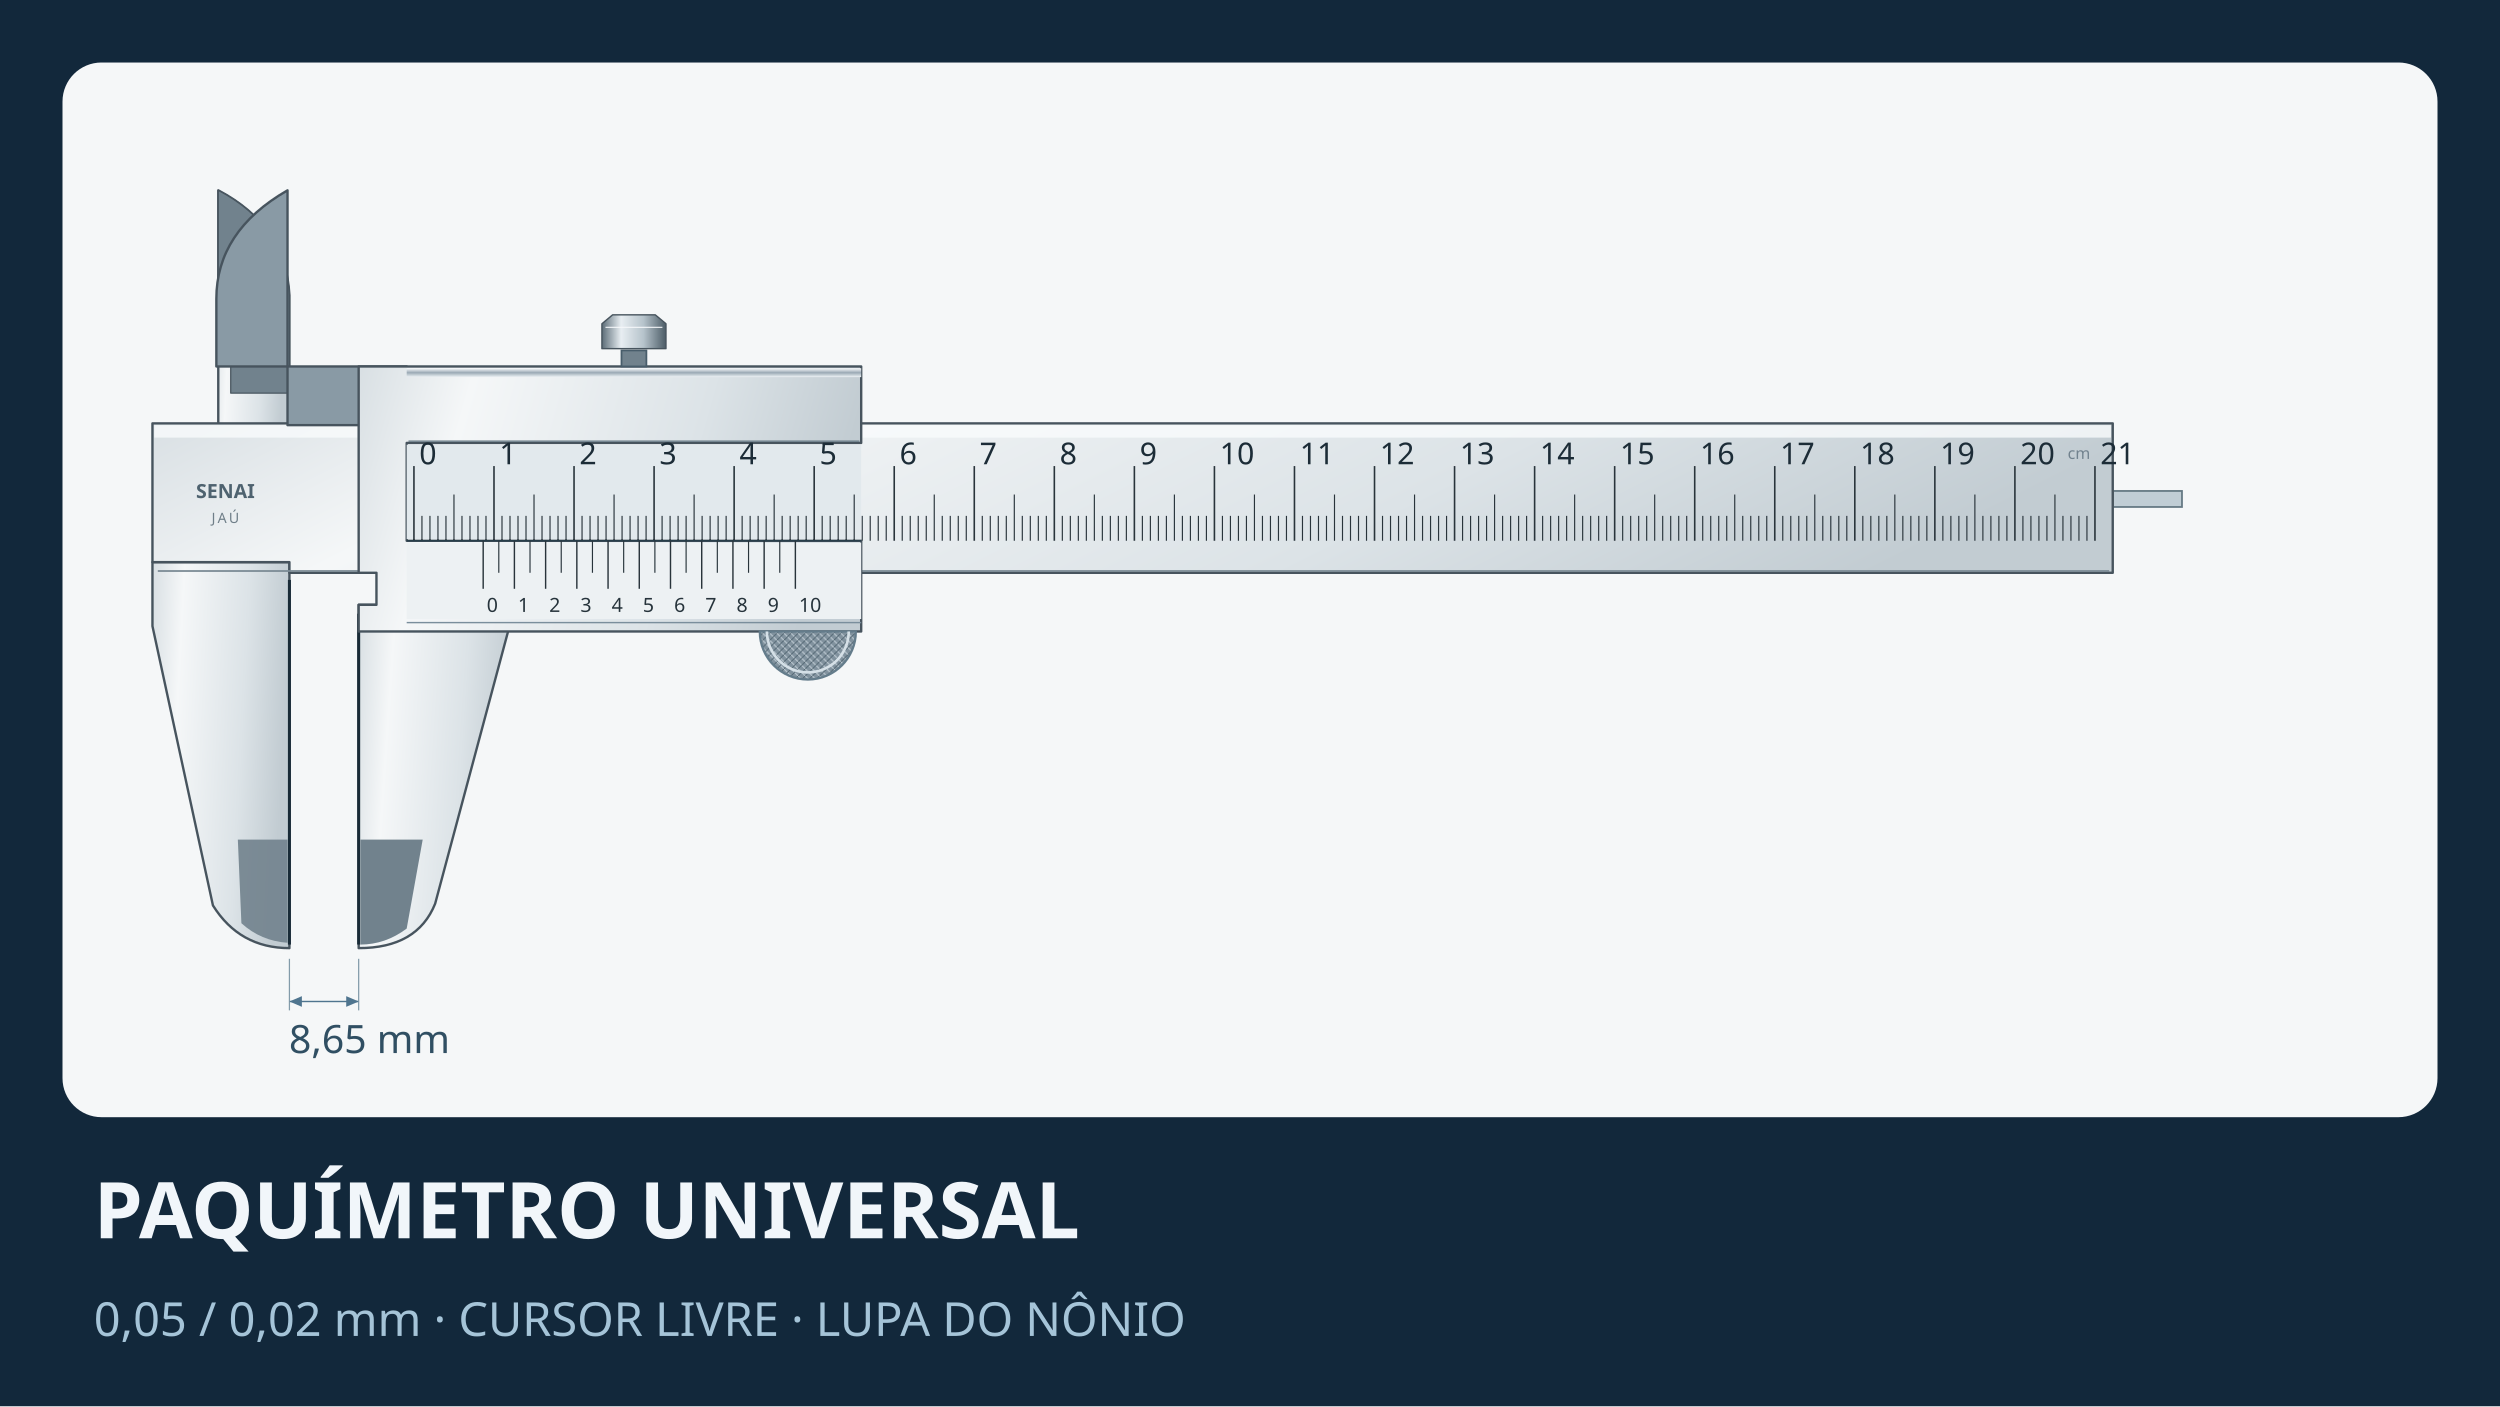
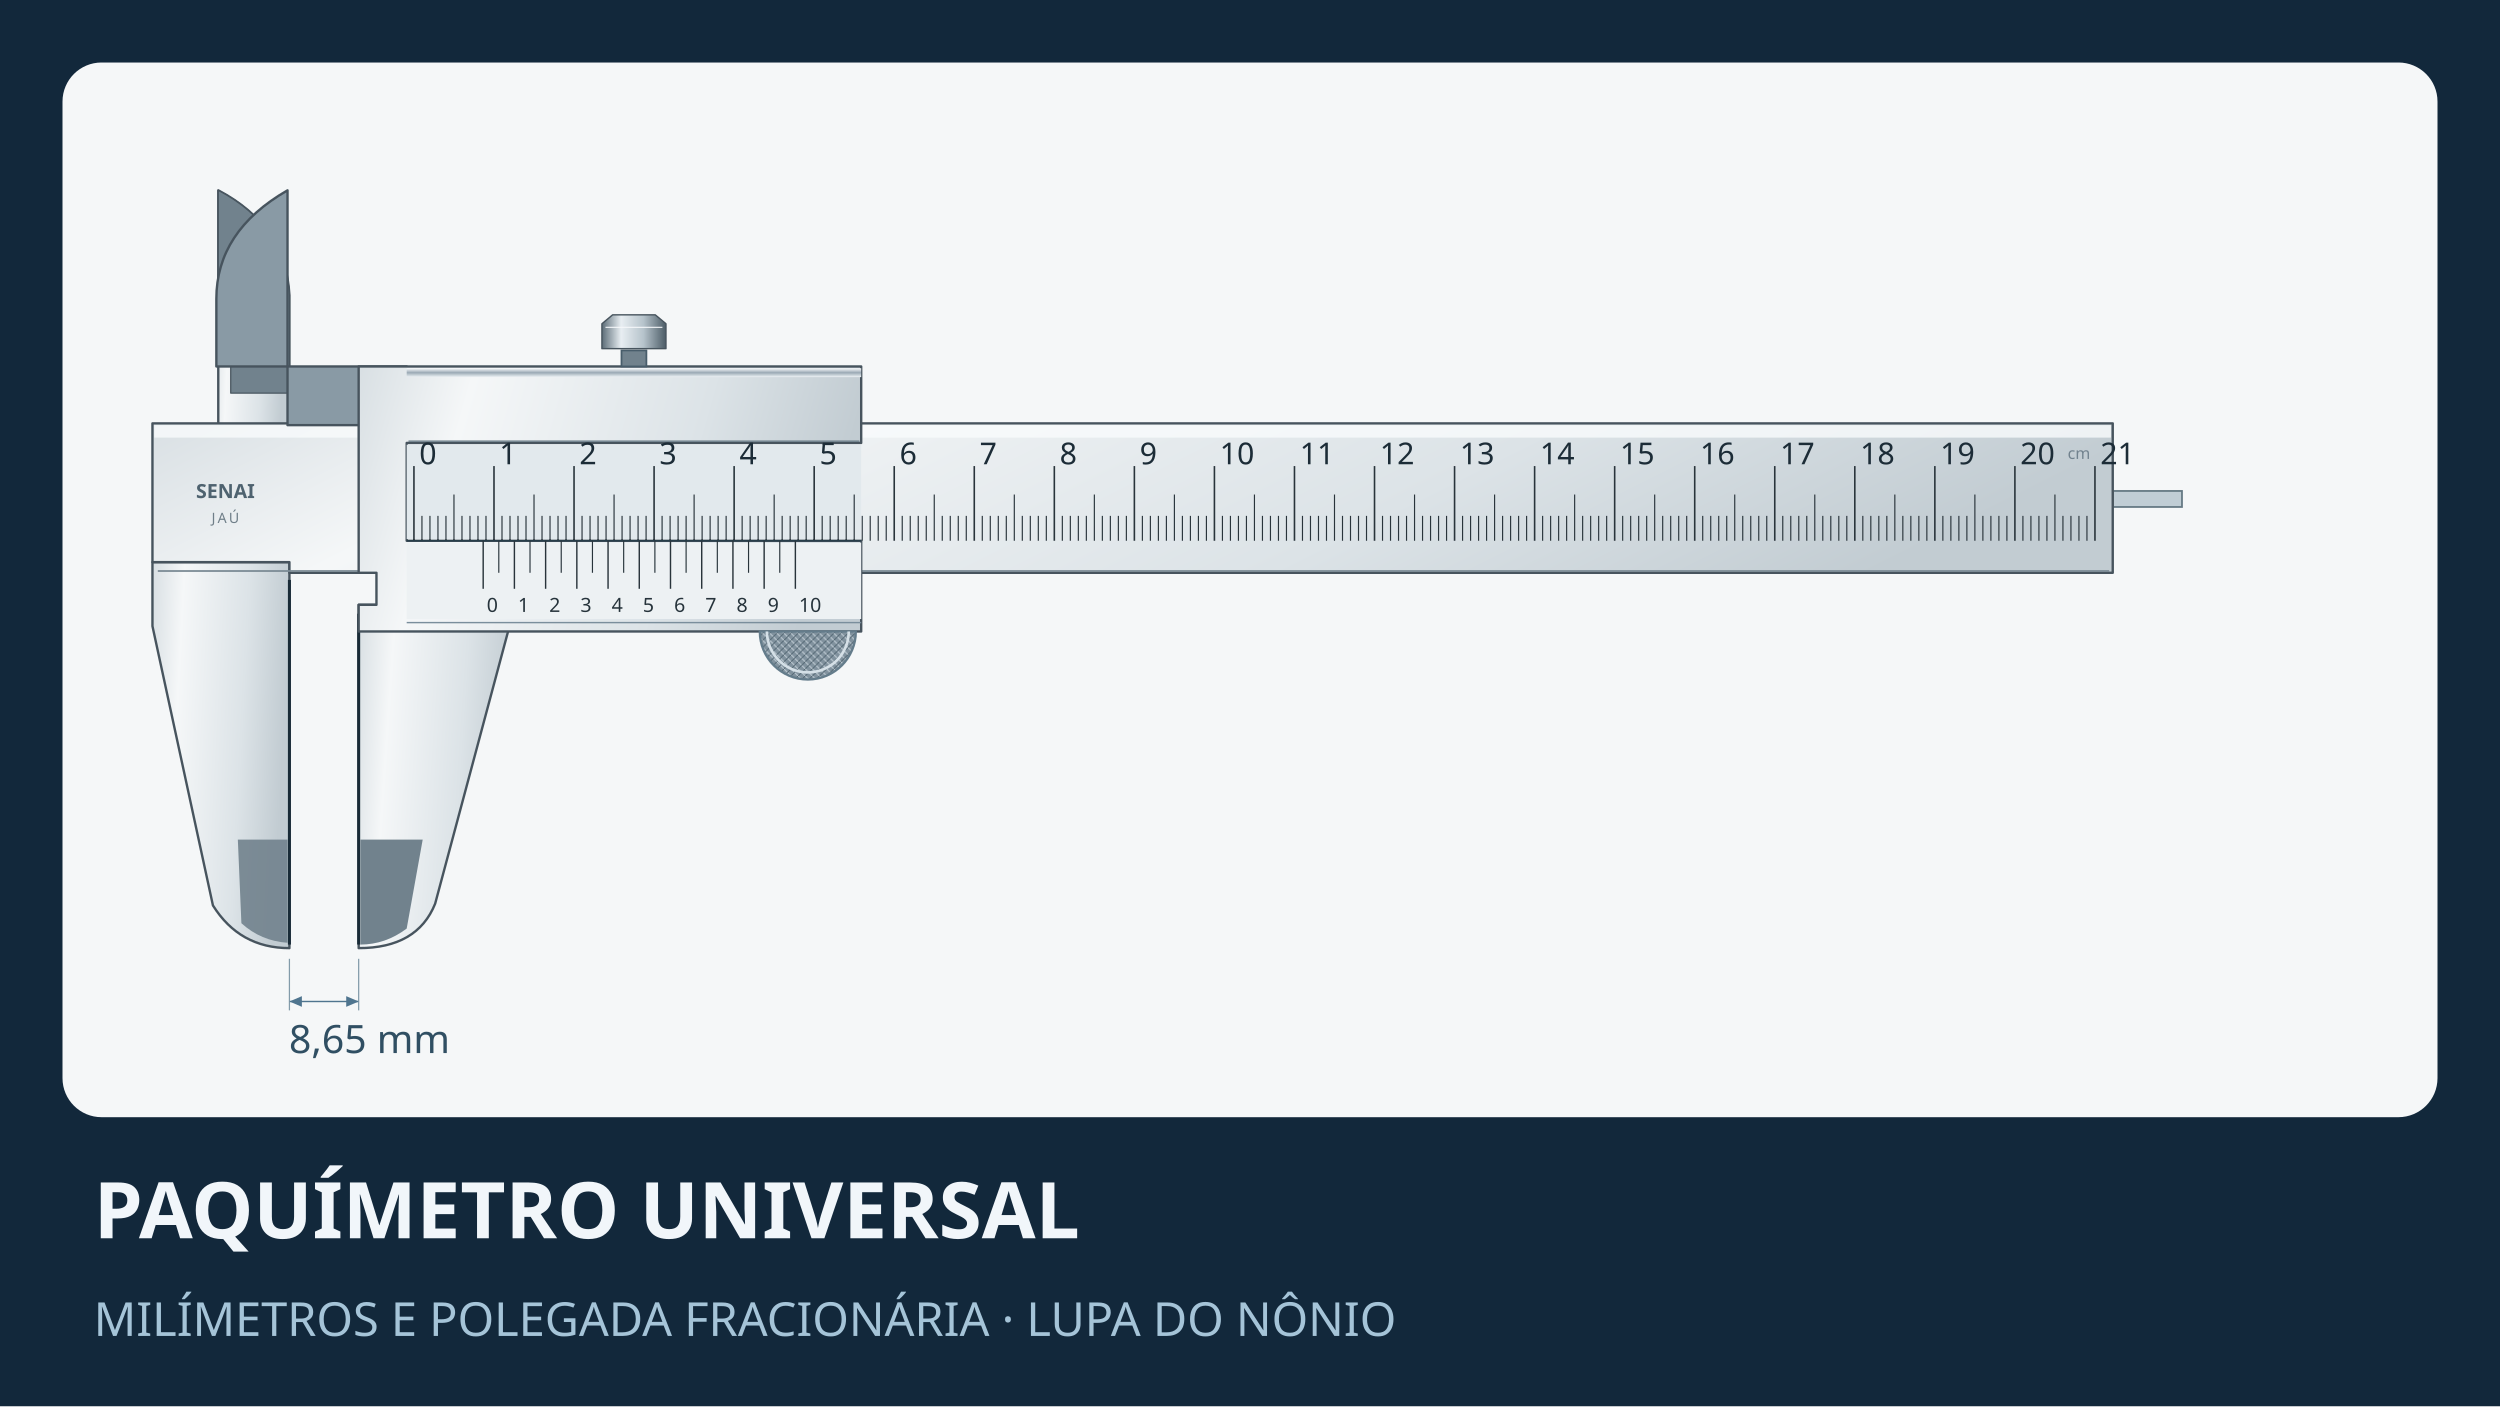
<svg xmlns="http://www.w3.org/2000/svg" viewBox="0 0 640 360">
  <style>text{font-family:Segoe UI,sans-serif}</style>
  <rect width="640" height="360" fill="#12283b" />
  <rect x="16" y="16" width="608" height="270" rx="10" fill="#f5f7f8" />
  <svg id="caliper" viewBox="0 0 1300 570" role="group" aria-label="Paquímetro universal aberto em 8,65 milímetros" x="24" y="18" width="592" height="260">
    <defs>
      <linearGradient id="metal" x1="0%" y1="0%" x2="100%" y2="15%">
        <stop offset="0%" stop-color="#d8dfe3" />
        <stop offset="23%" stop-color="#f5f7f8" />
        <stop offset="70%" stop-color="#dce3e7" />
        <stop offset="100%" stop-color="#c2ccd2" />
      </linearGradient>
      <linearGradient id="bevel" x2="0%" y2="100%">
        <stop offset="0%" stop-color="#f9fbfc" />
        <stop offset="50%" stop-color="#9baab5" />
        <stop offset="100%" stop-color="#edf2f5" />
      </linearGradient>
      <linearGradient id="screw">
        <stop offset="0%" stop-color="#5c6d78" />
        <stop offset="30%" stop-color="#e8eef2" />
        <stop offset="65%" stop-color="#b6c3cb" />
        <stop offset="100%" stop-color="#4c5c67" />
      </linearGradient>
      <pattern id="knurl" width="4" height="4" patternUnits="userSpaceOnUse">
        <rect width="4" height="4" fill="#81929e" />
        <line x1="0" y1="0" x2="4" y2="4" stroke="#bac7cf" stroke-width="0.6" />
        <line x1="0" y1="4" x2="4" y2="0" stroke="#485c69" stroke-width="0.4" />
      </pattern>
    </defs>
    <rect x="1135" y="236" width="38.925" height="9" fill="#c0cdd5" stroke="#647883" stroke-width="1" data-part="depth-rod" />
    <path d="M33 276H110V493Q82 493 67 469L33 312Z" fill="url(#metal)" stroke="#47545e" stroke-width="1.35" stroke-linejoin="round" />
    <path d="M70 199V67Q108 87 110 126V199Z" fill="url(#metal)" stroke="#47545e" stroke-width="1.35" stroke-linejoin="round" />
    <path d="M33 198H1135V282H110V276H33Z" fill="url(#metal)" stroke="#47545e" stroke-width="1.35" stroke-linejoin="round" />
    <rect x="34" y="199" width="1100" height="7" fill="#f9fbfc" opacity="0.8" />
    <line x1="36" y1="281" x2="1133" y2="281" stroke="#7b8b95" stroke-width="1" />
    <line x1="110" y1="286" x2="110" y2="491" stroke="#192b37" stroke-width="1.7" />
    <path d="M70 67V159H77V181H110V126Q108 87 70 67Z" fill="#71828d" stroke="#47545e" stroke-width="0.7" stroke-linejoin="round" />
    <path d="M81 432H109V490Q94 489 83 479Z" fill="#71828d" opacity="0.9" />
    <text x="74" y="240" font-size="11" fill="#4e626f" text-anchor="middle" font-weight="750">SENAI</text>
    <text x="74" y="254" font-size="8" fill="#6f7e88" text-anchor="middle" letter-spacing="1.2">JAÚ</text>
    <g data-scale="fixed">
      <line x1="180" y1="264" x2="180" y2="222" stroke="#29343b" stroke-width="0.9" data-mm="0" />
      <text x="183" y="221" font-size="17" fill="#1c2c37" text-anchor="start">0</text>
      <line x1="184.5" y1="264" x2="184.5" y2="250" stroke="#29343b" stroke-width="0.65" data-mm="1" />
      <line x1="189" y1="264" x2="189" y2="250" stroke="#29343b" stroke-width="0.65" data-mm="2" />
      <line x1="193.5" y1="264" x2="193.5" y2="250" stroke="#29343b" stroke-width="0.65" data-mm="3" />
      <line x1="198" y1="264" x2="198" y2="250" stroke="#29343b" stroke-width="0.65" data-mm="4" />
      <line x1="202.5" y1="264" x2="202.5" y2="238" stroke="#29343b" stroke-width="0.65" data-mm="5" />
      <line x1="207" y1="264" x2="207" y2="250" stroke="#29343b" stroke-width="0.65" data-mm="6" />
      <line x1="211.5" y1="264" x2="211.5" y2="250" stroke="#29343b" stroke-width="0.65" data-mm="7" />
      <line x1="216" y1="264" x2="216" y2="250" stroke="#29343b" stroke-width="0.65" data-mm="8" />
      <line x1="220.5" y1="264" x2="220.5" y2="250" stroke="#29343b" stroke-width="0.65" data-mm="9" />
      <line x1="225" y1="264" x2="225" y2="222" stroke="#29343b" stroke-width="0.9" data-mm="10" />
      <text x="228" y="221" font-size="17" fill="#1c2c37" text-anchor="start">1</text>
      <line x1="229.5" y1="264" x2="229.5" y2="250" stroke="#29343b" stroke-width="0.65" data-mm="11" />
      <line x1="234" y1="264" x2="234" y2="250" stroke="#29343b" stroke-width="0.65" data-mm="12" />
      <line x1="238.5" y1="264" x2="238.5" y2="250" stroke="#29343b" stroke-width="0.65" data-mm="13" />
      <line x1="243" y1="264" x2="243" y2="250" stroke="#29343b" stroke-width="0.65" data-mm="14" />
      <line x1="247.5" y1="264" x2="247.5" y2="238" stroke="#29343b" stroke-width="0.65" data-mm="15" />
      <line x1="252" y1="264" x2="252" y2="250" stroke="#29343b" stroke-width="0.65" data-mm="16" />
      <line x1="256.5" y1="264" x2="256.5" y2="250" stroke="#29343b" stroke-width="0.65" data-mm="17" />
      <line x1="261" y1="264" x2="261" y2="250" stroke="#29343b" stroke-width="0.65" data-mm="18" />
      <line x1="265.5" y1="264" x2="265.5" y2="250" stroke="#29343b" stroke-width="0.65" data-mm="19" />
      <line x1="270" y1="264" x2="270" y2="222" stroke="#29343b" stroke-width="0.9" data-mm="20" />
      <text x="273" y="221" font-size="17" fill="#1c2c37" text-anchor="start">2</text>
      <line x1="274.5" y1="264" x2="274.5" y2="250" stroke="#29343b" stroke-width="0.65" data-mm="21" />
      <line x1="279" y1="264" x2="279" y2="250" stroke="#29343b" stroke-width="0.65" data-mm="22" />
      <line x1="283.5" y1="264" x2="283.5" y2="250" stroke="#29343b" stroke-width="0.65" data-mm="23" />
      <line x1="288" y1="264" x2="288" y2="250" stroke="#29343b" stroke-width="0.65" data-mm="24" />
      <line x1="292.5" y1="264" x2="292.5" y2="238" stroke="#29343b" stroke-width="0.65" data-mm="25" />
      <line x1="297" y1="264" x2="297" y2="250" stroke="#29343b" stroke-width="0.65" data-mm="26" />
      <line x1="301.5" y1="264" x2="301.5" y2="250" stroke="#29343b" stroke-width="0.65" data-mm="27" />
      <line x1="306" y1="264" x2="306" y2="250" stroke="#29343b" stroke-width="0.65" data-mm="28" />
      <line x1="310.5" y1="264" x2="310.5" y2="250" stroke="#29343b" stroke-width="0.65" data-mm="29" />
      <line x1="315" y1="264" x2="315" y2="222" stroke="#29343b" stroke-width="0.9" data-mm="30" />
      <text x="318" y="221" font-size="17" fill="#1c2c37" text-anchor="start">3</text>
      <line x1="319.5" y1="264" x2="319.5" y2="250" stroke="#29343b" stroke-width="0.65" data-mm="31" />
      <line x1="324" y1="264" x2="324" y2="250" stroke="#29343b" stroke-width="0.65" data-mm="32" />
      <line x1="328.5" y1="264" x2="328.5" y2="250" stroke="#29343b" stroke-width="0.65" data-mm="33" />
      <line x1="333" y1="264" x2="333" y2="250" stroke="#29343b" stroke-width="0.65" data-mm="34" />
      <line x1="337.5" y1="264" x2="337.5" y2="238" stroke="#29343b" stroke-width="0.65" data-mm="35" />
      <line x1="342" y1="264" x2="342" y2="250" stroke="#29343b" stroke-width="0.65" data-mm="36" />
      <line x1="346.5" y1="264" x2="346.5" y2="250" stroke="#29343b" stroke-width="0.65" data-mm="37" />
      <line x1="351" y1="264" x2="351" y2="250" stroke="#29343b" stroke-width="0.65" data-mm="38" />
      <line x1="355.5" y1="264" x2="355.5" y2="250" stroke="#29343b" stroke-width="0.65" data-mm="39" />
      <line x1="360" y1="264" x2="360" y2="222" stroke="#29343b" stroke-width="0.9" data-mm="40" />
      <text x="363" y="221" font-size="17" fill="#1c2c37" text-anchor="start">4</text>
      <line x1="364.5" y1="264" x2="364.5" y2="250" stroke="#29343b" stroke-width="0.65" data-mm="41" />
      <line x1="369" y1="264" x2="369" y2="250" stroke="#29343b" stroke-width="0.65" data-mm="42" />
      <line x1="373.5" y1="264" x2="373.5" y2="250" stroke="#29343b" stroke-width="0.65" data-mm="43" />
      <line x1="378" y1="264" x2="378" y2="250" stroke="#29343b" stroke-width="0.65" data-mm="44" />
      <line x1="382.5" y1="264" x2="382.5" y2="238" stroke="#29343b" stroke-width="0.65" data-mm="45" />
      <line x1="387" y1="264" x2="387" y2="250" stroke="#29343b" stroke-width="0.65" data-mm="46" />
      <line x1="391.5" y1="264" x2="391.5" y2="250" stroke="#29343b" stroke-width="0.65" data-mm="47" />
      <line x1="396" y1="264" x2="396" y2="250" stroke="#29343b" stroke-width="0.65" data-mm="48" />
      <line x1="400.5" y1="264" x2="400.5" y2="250" stroke="#29343b" stroke-width="0.65" data-mm="49" />
      <line x1="405" y1="264" x2="405" y2="222" stroke="#29343b" stroke-width="0.9" data-mm="50" />
      <text x="408" y="221" font-size="17" fill="#1c2c37" text-anchor="start">5</text>
      <line x1="409.5" y1="264" x2="409.5" y2="250" stroke="#29343b" stroke-width="0.65" data-mm="51" />
      <line x1="414" y1="264" x2="414" y2="250" stroke="#29343b" stroke-width="0.65" data-mm="52" />
      <line x1="418.5" y1="264" x2="418.5" y2="250" stroke="#29343b" stroke-width="0.65" data-mm="53" />
      <line x1="423" y1="264" x2="423" y2="250" stroke="#29343b" stroke-width="0.65" data-mm="54" />
      <line x1="427.5" y1="264" x2="427.5" y2="238" stroke="#29343b" stroke-width="0.65" data-mm="55" />
      <line x1="432" y1="264" x2="432" y2="250" stroke="#29343b" stroke-width="0.65" data-mm="56" />
      <line x1="436.5" y1="264" x2="436.5" y2="250" stroke="#29343b" stroke-width="0.65" data-mm="57" />
      <line x1="441" y1="264" x2="441" y2="250" stroke="#29343b" stroke-width="0.65" data-mm="58" />
      <line x1="445.5" y1="264" x2="445.5" y2="250" stroke="#29343b" stroke-width="0.65" data-mm="59" />
      <line x1="450" y1="264" x2="450" y2="222" stroke="#29343b" stroke-width="0.9" data-mm="60" />
      <text x="453" y="221" font-size="17" fill="#1c2c37" text-anchor="start">6</text>
      <line x1="454.5" y1="264" x2="454.5" y2="250" stroke="#29343b" stroke-width="0.65" data-mm="61" />
      <line x1="459" y1="264" x2="459" y2="250" stroke="#29343b" stroke-width="0.65" data-mm="62" />
      <line x1="463.5" y1="264" x2="463.5" y2="250" stroke="#29343b" stroke-width="0.65" data-mm="63" />
      <line x1="468" y1="264" x2="468" y2="250" stroke="#29343b" stroke-width="0.65" data-mm="64" />
      <line x1="472.5" y1="264" x2="472.5" y2="238" stroke="#29343b" stroke-width="0.65" data-mm="65" />
      <line x1="477" y1="264" x2="477" y2="250" stroke="#29343b" stroke-width="0.65" data-mm="66" />
      <line x1="481.5" y1="264" x2="481.5" y2="250" stroke="#29343b" stroke-width="0.65" data-mm="67" />
      <line x1="486" y1="264" x2="486" y2="250" stroke="#29343b" stroke-width="0.65" data-mm="68" />
      <line x1="490.5" y1="264" x2="490.5" y2="250" stroke="#29343b" stroke-width="0.65" data-mm="69" />
      <line x1="495" y1="264" x2="495" y2="222" stroke="#29343b" stroke-width="0.9" data-mm="70" />
      <text x="498" y="221" font-size="17" fill="#1c2c37" text-anchor="start">7</text>
      <line x1="499.5" y1="264" x2="499.5" y2="250" stroke="#29343b" stroke-width="0.65" data-mm="71" />
      <line x1="504" y1="264" x2="504" y2="250" stroke="#29343b" stroke-width="0.65" data-mm="72" />
      <line x1="508.5" y1="264" x2="508.5" y2="250" stroke="#29343b" stroke-width="0.65" data-mm="73" />
      <line x1="513" y1="264" x2="513" y2="250" stroke="#29343b" stroke-width="0.65" data-mm="74" />
      <line x1="517.5" y1="264" x2="517.5" y2="238" stroke="#29343b" stroke-width="0.65" data-mm="75" />
      <line x1="522" y1="264" x2="522" y2="250" stroke="#29343b" stroke-width="0.65" data-mm="76" />
      <line x1="526.5" y1="264" x2="526.5" y2="250" stroke="#29343b" stroke-width="0.65" data-mm="77" />
      <line x1="531" y1="264" x2="531" y2="250" stroke="#29343b" stroke-width="0.65" data-mm="78" />
      <line x1="535.5" y1="264" x2="535.5" y2="250" stroke="#29343b" stroke-width="0.65" data-mm="79" />
      <line x1="540" y1="264" x2="540" y2="222" stroke="#29343b" stroke-width="0.9" data-mm="80" />
      <text x="543" y="221" font-size="17" fill="#1c2c37" text-anchor="start">8</text>
      <line x1="544.5" y1="264" x2="544.5" y2="250" stroke="#29343b" stroke-width="0.65" data-mm="81" />
      <line x1="549" y1="264" x2="549" y2="250" stroke="#29343b" stroke-width="0.65" data-mm="82" />
      <line x1="553.5" y1="264" x2="553.5" y2="250" stroke="#29343b" stroke-width="0.65" data-mm="83" />
      <line x1="558" y1="264" x2="558" y2="250" stroke="#29343b" stroke-width="0.65" data-mm="84" />
      <line x1="562.5" y1="264" x2="562.5" y2="238" stroke="#29343b" stroke-width="0.65" data-mm="85" />
      <line x1="567" y1="264" x2="567" y2="250" stroke="#29343b" stroke-width="0.65" data-mm="86" />
      <line x1="571.5" y1="264" x2="571.5" y2="250" stroke="#29343b" stroke-width="0.65" data-mm="87" />
      <line x1="576" y1="264" x2="576" y2="250" stroke="#29343b" stroke-width="0.65" data-mm="88" />
      <line x1="580.5" y1="264" x2="580.5" y2="250" stroke="#29343b" stroke-width="0.65" data-mm="89" />
      <line x1="585" y1="264" x2="585" y2="222" stroke="#29343b" stroke-width="0.9" data-mm="90" />
      <text x="588" y="221" font-size="17" fill="#1c2c37" text-anchor="start">9</text>
      <line x1="589.5" y1="264" x2="589.5" y2="250" stroke="#29343b" stroke-width="0.65" data-mm="91" />
      <line x1="594" y1="264" x2="594" y2="250" stroke="#29343b" stroke-width="0.65" data-mm="92" />
      <line x1="598.5" y1="264" x2="598.5" y2="250" stroke="#29343b" stroke-width="0.65" data-mm="93" />
      <line x1="603" y1="264" x2="603" y2="250" stroke="#29343b" stroke-width="0.65" data-mm="94" />
      <line x1="607.5" y1="264" x2="607.5" y2="238" stroke="#29343b" stroke-width="0.65" data-mm="95" />
      <line x1="612" y1="264" x2="612" y2="250" stroke="#29343b" stroke-width="0.65" data-mm="96" />
      <line x1="616.5" y1="264" x2="616.5" y2="250" stroke="#29343b" stroke-width="0.65" data-mm="97" />
      <line x1="621" y1="264" x2="621" y2="250" stroke="#29343b" stroke-width="0.65" data-mm="98" />
      <line x1="625.5" y1="264" x2="625.5" y2="250" stroke="#29343b" stroke-width="0.65" data-mm="99" />
      <line x1="630" y1="264" x2="630" y2="222" stroke="#29343b" stroke-width="0.9" data-mm="100" />
      <text x="633" y="221" font-size="17" fill="#1c2c37" text-anchor="start">10</text>
      <line x1="634.5" y1="264" x2="634.5" y2="250" stroke="#29343b" stroke-width="0.65" data-mm="101" />
      <line x1="639" y1="264" x2="639" y2="250" stroke="#29343b" stroke-width="0.65" data-mm="102" />
      <line x1="643.5" y1="264" x2="643.5" y2="250" stroke="#29343b" stroke-width="0.65" data-mm="103" />
      <line x1="648" y1="264" x2="648" y2="250" stroke="#29343b" stroke-width="0.65" data-mm="104" />
      <line x1="652.5" y1="264" x2="652.5" y2="238" stroke="#29343b" stroke-width="0.65" data-mm="105" />
      <line x1="657" y1="264" x2="657" y2="250" stroke="#29343b" stroke-width="0.65" data-mm="106" />
      <line x1="661.5" y1="264" x2="661.5" y2="250" stroke="#29343b" stroke-width="0.65" data-mm="107" />
      <line x1="666" y1="264" x2="666" y2="250" stroke="#29343b" stroke-width="0.65" data-mm="108" />
      <line x1="670.5" y1="264" x2="670.5" y2="250" stroke="#29343b" stroke-width="0.65" data-mm="109" />
      <line x1="675" y1="264" x2="675" y2="222" stroke="#29343b" stroke-width="0.9" data-mm="110" />
      <text x="678" y="221" font-size="17" fill="#1c2c37" text-anchor="start">11</text>
      <line x1="679.5" y1="264" x2="679.5" y2="250" stroke="#29343b" stroke-width="0.65" data-mm="111" />
      <line x1="684" y1="264" x2="684" y2="250" stroke="#29343b" stroke-width="0.65" data-mm="112" />
      <line x1="688.5" y1="264" x2="688.5" y2="250" stroke="#29343b" stroke-width="0.65" data-mm="113" />
      <line x1="693" y1="264" x2="693" y2="250" stroke="#29343b" stroke-width="0.65" data-mm="114" />
      <line x1="697.5" y1="264" x2="697.5" y2="238" stroke="#29343b" stroke-width="0.65" data-mm="115" />
      <line x1="702" y1="264" x2="702" y2="250" stroke="#29343b" stroke-width="0.65" data-mm="116" />
      <line x1="706.5" y1="264" x2="706.5" y2="250" stroke="#29343b" stroke-width="0.65" data-mm="117" />
      <line x1="711" y1="264" x2="711" y2="250" stroke="#29343b" stroke-width="0.65" data-mm="118" />
      <line x1="715.5" y1="264" x2="715.5" y2="250" stroke="#29343b" stroke-width="0.65" data-mm="119" />
      <line x1="720" y1="264" x2="720" y2="222" stroke="#29343b" stroke-width="0.9" data-mm="120" />
      <text x="723" y="221" font-size="17" fill="#1c2c37" text-anchor="start">12</text>
      <line x1="724.5" y1="264" x2="724.5" y2="250" stroke="#29343b" stroke-width="0.65" data-mm="121" />
      <line x1="729" y1="264" x2="729" y2="250" stroke="#29343b" stroke-width="0.65" data-mm="122" />
      <line x1="733.5" y1="264" x2="733.5" y2="250" stroke="#29343b" stroke-width="0.65" data-mm="123" />
      <line x1="738" y1="264" x2="738" y2="250" stroke="#29343b" stroke-width="0.65" data-mm="124" />
      <line x1="742.5" y1="264" x2="742.5" y2="238" stroke="#29343b" stroke-width="0.65" data-mm="125" />
      <line x1="747" y1="264" x2="747" y2="250" stroke="#29343b" stroke-width="0.65" data-mm="126" />
      <line x1="751.5" y1="264" x2="751.5" y2="250" stroke="#29343b" stroke-width="0.65" data-mm="127" />
      <line x1="756" y1="264" x2="756" y2="250" stroke="#29343b" stroke-width="0.65" data-mm="128" />
      <line x1="760.5" y1="264" x2="760.5" y2="250" stroke="#29343b" stroke-width="0.65" data-mm="129" />
      <line x1="765" y1="264" x2="765" y2="222" stroke="#29343b" stroke-width="0.9" data-mm="130" />
      <text x="768" y="221" font-size="17" fill="#1c2c37" text-anchor="start">13</text>
      <line x1="769.5" y1="264" x2="769.5" y2="250" stroke="#29343b" stroke-width="0.65" data-mm="131" />
      <line x1="774" y1="264" x2="774" y2="250" stroke="#29343b" stroke-width="0.65" data-mm="132" />
      <line x1="778.5" y1="264" x2="778.5" y2="250" stroke="#29343b" stroke-width="0.65" data-mm="133" />
      <line x1="783" y1="264" x2="783" y2="250" stroke="#29343b" stroke-width="0.65" data-mm="134" />
      <line x1="787.5" y1="264" x2="787.5" y2="238" stroke="#29343b" stroke-width="0.65" data-mm="135" />
      <line x1="792" y1="264" x2="792" y2="250" stroke="#29343b" stroke-width="0.65" data-mm="136" />
      <line x1="796.5" y1="264" x2="796.5" y2="250" stroke="#29343b" stroke-width="0.65" data-mm="137" />
      <line x1="801" y1="264" x2="801" y2="250" stroke="#29343b" stroke-width="0.65" data-mm="138" />
      <line x1="805.5" y1="264" x2="805.5" y2="250" stroke="#29343b" stroke-width="0.65" data-mm="139" />
      <line x1="810" y1="264" x2="810" y2="222" stroke="#29343b" stroke-width="0.9" data-mm="140" />
      <text x="813" y="221" font-size="17" fill="#1c2c37" text-anchor="start">14</text>
      <line x1="814.5" y1="264" x2="814.5" y2="250" stroke="#29343b" stroke-width="0.65" data-mm="141" />
      <line x1="819" y1="264" x2="819" y2="250" stroke="#29343b" stroke-width="0.65" data-mm="142" />
      <line x1="823.5" y1="264" x2="823.5" y2="250" stroke="#29343b" stroke-width="0.65" data-mm="143" />
      <line x1="828" y1="264" x2="828" y2="250" stroke="#29343b" stroke-width="0.65" data-mm="144" />
      <line x1="832.5" y1="264" x2="832.5" y2="238" stroke="#29343b" stroke-width="0.65" data-mm="145" />
      <line x1="837" y1="264" x2="837" y2="250" stroke="#29343b" stroke-width="0.65" data-mm="146" />
      <line x1="841.5" y1="264" x2="841.5" y2="250" stroke="#29343b" stroke-width="0.65" data-mm="147" />
      <line x1="846" y1="264" x2="846" y2="250" stroke="#29343b" stroke-width="0.65" data-mm="148" />
      <line x1="850.5" y1="264" x2="850.5" y2="250" stroke="#29343b" stroke-width="0.65" data-mm="149" />
      <line x1="855" y1="264" x2="855" y2="222" stroke="#29343b" stroke-width="0.9" data-mm="150" />
      <text x="858" y="221" font-size="17" fill="#1c2c37" text-anchor="start">15</text>
      <line x1="859.5" y1="264" x2="859.5" y2="250" stroke="#29343b" stroke-width="0.65" data-mm="151" />
      <line x1="864" y1="264" x2="864" y2="250" stroke="#29343b" stroke-width="0.65" data-mm="152" />
      <line x1="868.5" y1="264" x2="868.5" y2="250" stroke="#29343b" stroke-width="0.65" data-mm="153" />
      <line x1="873" y1="264" x2="873" y2="250" stroke="#29343b" stroke-width="0.65" data-mm="154" />
      <line x1="877.5" y1="264" x2="877.5" y2="238" stroke="#29343b" stroke-width="0.65" data-mm="155" />
      <line x1="882" y1="264" x2="882" y2="250" stroke="#29343b" stroke-width="0.65" data-mm="156" />
      <line x1="886.5" y1="264" x2="886.5" y2="250" stroke="#29343b" stroke-width="0.65" data-mm="157" />
      <line x1="891" y1="264" x2="891" y2="250" stroke="#29343b" stroke-width="0.65" data-mm="158" />
      <line x1="895.5" y1="264" x2="895.5" y2="250" stroke="#29343b" stroke-width="0.65" data-mm="159" />
      <line x1="900" y1="264" x2="900" y2="222" stroke="#29343b" stroke-width="0.9" data-mm="160" />
      <text x="903" y="221" font-size="17" fill="#1c2c37" text-anchor="start">16</text>
      <line x1="904.5" y1="264" x2="904.5" y2="250" stroke="#29343b" stroke-width="0.65" data-mm="161" />
      <line x1="909" y1="264" x2="909" y2="250" stroke="#29343b" stroke-width="0.65" data-mm="162" />
      <line x1="913.5" y1="264" x2="913.5" y2="250" stroke="#29343b" stroke-width="0.65" data-mm="163" />
      <line x1="918" y1="264" x2="918" y2="250" stroke="#29343b" stroke-width="0.65" data-mm="164" />
      <line x1="922.5" y1="264" x2="922.5" y2="238" stroke="#29343b" stroke-width="0.65" data-mm="165" />
      <line x1="927" y1="264" x2="927" y2="250" stroke="#29343b" stroke-width="0.65" data-mm="166" />
      <line x1="931.5" y1="264" x2="931.5" y2="250" stroke="#29343b" stroke-width="0.65" data-mm="167" />
      <line x1="936" y1="264" x2="936" y2="250" stroke="#29343b" stroke-width="0.65" data-mm="168" />
      <line x1="940.5" y1="264" x2="940.5" y2="250" stroke="#29343b" stroke-width="0.65" data-mm="169" />
      <line x1="945" y1="264" x2="945" y2="222" stroke="#29343b" stroke-width="0.9" data-mm="170" />
      <text x="948" y="221" font-size="17" fill="#1c2c37" text-anchor="start">17</text>
      <line x1="949.5" y1="264" x2="949.5" y2="250" stroke="#29343b" stroke-width="0.65" data-mm="171" />
      <line x1="954" y1="264" x2="954" y2="250" stroke="#29343b" stroke-width="0.65" data-mm="172" />
      <line x1="958.5" y1="264" x2="958.5" y2="250" stroke="#29343b" stroke-width="0.65" data-mm="173" />
      <line x1="963" y1="264" x2="963" y2="250" stroke="#29343b" stroke-width="0.65" data-mm="174" />
      <line x1="967.5" y1="264" x2="967.5" y2="238" stroke="#29343b" stroke-width="0.65" data-mm="175" />
      <line x1="972" y1="264" x2="972" y2="250" stroke="#29343b" stroke-width="0.65" data-mm="176" />
      <line x1="976.5" y1="264" x2="976.5" y2="250" stroke="#29343b" stroke-width="0.65" data-mm="177" />
      <line x1="981" y1="264" x2="981" y2="250" stroke="#29343b" stroke-width="0.65" data-mm="178" />
      <line x1="985.5" y1="264" x2="985.5" y2="250" stroke="#29343b" stroke-width="0.65" data-mm="179" />
      <line x1="990" y1="264" x2="990" y2="222" stroke="#29343b" stroke-width="0.9" data-mm="180" />
      <text x="993" y="221" font-size="17" fill="#1c2c37" text-anchor="start">18</text>
      <line x1="994.5" y1="264" x2="994.5" y2="250" stroke="#29343b" stroke-width="0.65" data-mm="181" />
      <line x1="999" y1="264" x2="999" y2="250" stroke="#29343b" stroke-width="0.65" data-mm="182" />
      <line x1="1003.5" y1="264" x2="1003.5" y2="250" stroke="#29343b" stroke-width="0.65" data-mm="183" />
      <line x1="1008" y1="264" x2="1008" y2="250" stroke="#29343b" stroke-width="0.65" data-mm="184" />
      <line x1="1012.5" y1="264" x2="1012.5" y2="238" stroke="#29343b" stroke-width="0.65" data-mm="185" />
      <line x1="1017" y1="264" x2="1017" y2="250" stroke="#29343b" stroke-width="0.65" data-mm="186" />
      <line x1="1021.5" y1="264" x2="1021.5" y2="250" stroke="#29343b" stroke-width="0.65" data-mm="187" />
      <line x1="1026" y1="264" x2="1026" y2="250" stroke="#29343b" stroke-width="0.65" data-mm="188" />
      <line x1="1030.5" y1="264" x2="1030.5" y2="250" stroke="#29343b" stroke-width="0.65" data-mm="189" />
      <line x1="1035" y1="264" x2="1035" y2="222" stroke="#29343b" stroke-width="0.9" data-mm="190" />
      <text x="1038" y="221" font-size="17" fill="#1c2c37" text-anchor="start">19</text>
      <line x1="1039.5" y1="264" x2="1039.5" y2="250" stroke="#29343b" stroke-width="0.65" data-mm="191" />
      <line x1="1044" y1="264" x2="1044" y2="250" stroke="#29343b" stroke-width="0.65" data-mm="192" />
      <line x1="1048.5" y1="264" x2="1048.5" y2="250" stroke="#29343b" stroke-width="0.65" data-mm="193" />
      <line x1="1053" y1="264" x2="1053" y2="250" stroke="#29343b" stroke-width="0.65" data-mm="194" />
      <line x1="1057.5" y1="264" x2="1057.5" y2="238" stroke="#29343b" stroke-width="0.65" data-mm="195" />
      <line x1="1062" y1="264" x2="1062" y2="250" stroke="#29343b" stroke-width="0.65" data-mm="196" />
      <line x1="1066.5" y1="264" x2="1066.5" y2="250" stroke="#29343b" stroke-width="0.65" data-mm="197" />
      <line x1="1071" y1="264" x2="1071" y2="250" stroke="#29343b" stroke-width="0.65" data-mm="198" />
      <line x1="1075.5" y1="264" x2="1075.5" y2="250" stroke="#29343b" stroke-width="0.65" data-mm="199" />
      <line x1="1080" y1="264" x2="1080" y2="222" stroke="#29343b" stroke-width="0.9" data-mm="200" />
      <text x="1083" y="221" font-size="17" fill="#1c2c37" text-anchor="start">20</text>
      <line x1="1084.5" y1="264" x2="1084.5" y2="250" stroke="#29343b" stroke-width="0.65" data-mm="201" />
      <line x1="1089" y1="264" x2="1089" y2="250" stroke="#29343b" stroke-width="0.65" data-mm="202" />
      <line x1="1093.5" y1="264" x2="1093.5" y2="250" stroke="#29343b" stroke-width="0.65" data-mm="203" />
      <line x1="1098" y1="264" x2="1098" y2="250" stroke="#29343b" stroke-width="0.65" data-mm="204" />
      <line x1="1102.5" y1="264" x2="1102.5" y2="238" stroke="#29343b" stroke-width="0.65" data-mm="205" />
      <line x1="1107" y1="264" x2="1107" y2="250" stroke="#29343b" stroke-width="0.65" data-mm="206" />
      <line x1="1111.5" y1="264" x2="1111.5" y2="250" stroke="#29343b" stroke-width="0.65" data-mm="207" />
      <line x1="1116" y1="264" x2="1116" y2="250" stroke="#29343b" stroke-width="0.65" data-mm="208" />
      <line x1="1120.5" y1="264" x2="1120.5" y2="250" stroke="#29343b" stroke-width="0.65" data-mm="209" />
      <line x1="1125" y1="264" x2="1125" y2="222" stroke="#29343b" stroke-width="0.9" data-mm="210" />
      <text x="1128" y="221" font-size="17" fill="#1c2c37" text-anchor="start">21</text>
    </g>
    <text x="1116" y="218" font-size="9" fill="#71828e" text-anchor="middle">cm</text>
    <g class="cursor" role="slider" tabindex="0" aria-label="Cursor móvel do paquímetro" aria-valuemin="0" aria-valuemax="150" aria-valuenow="8.65" aria-valuetext="8,65 milímetros">
      <path d="M108.925 67Q68.925 90 68.925 128V166H175.925V199H108.925Z" fill="#899aa5" stroke="#47545e" stroke-width="1.35" stroke-linejoin="round" />
      <path d="M148.925 300H236.925L191.925 468Q181.925 493 148.925 493Z" fill="url(#metal)" stroke="#47545e" stroke-width="1.35" stroke-linejoin="round" />
      <path d="M149.925 432H184.925L175.925 482Q163.925 491 149.925 491Z" fill="#71828d" />
      <line x1="148.925" y1="305" x2="148.925" y2="491" stroke="#192b37" stroke-width="1.7" />
      <path d="M148.925 166H431.425V209H175.925V264H431.425V315H148.925V300H158.925V282H148.925Z" fill="url(#metal)" stroke="#47545e" stroke-width="1.35" stroke-linejoin="round" />
      <rect x="175.925" y="210" width="255.5" height="53" fill="#e2e9ed" />
      <g data-scale="window">
        <line x1="180" y1="264" x2="180" y2="222" stroke="#29343b" stroke-width="0.9" />
        <text x="183" y="221" font-size="17" fill="#1c2c37" text-anchor="start">0</text>
        <line x1="184.5" y1="264" x2="184.5" y2="250" stroke="#29343b" stroke-width="0.65" />
        <line x1="189" y1="264" x2="189" y2="250" stroke="#29343b" stroke-width="0.65" />
        <line x1="193.5" y1="264" x2="193.5" y2="250" stroke="#29343b" stroke-width="0.65" />
        <line x1="198" y1="264" x2="198" y2="250" stroke="#29343b" stroke-width="0.65" />
        <line x1="202.5" y1="264" x2="202.5" y2="238" stroke="#29343b" stroke-width="0.65" />
        <line x1="207" y1="264" x2="207" y2="250" stroke="#29343b" stroke-width="0.65" />
        <line x1="211.5" y1="264" x2="211.5" y2="250" stroke="#29343b" stroke-width="0.65" />
        <line x1="216" y1="264" x2="216" y2="250" stroke="#29343b" stroke-width="0.65" />
        <line x1="220.5" y1="264" x2="220.5" y2="250" stroke="#29343b" stroke-width="0.65" />
        <line x1="225" y1="264" x2="225" y2="222" stroke="#29343b" stroke-width="0.9" />
        <text x="228" y="221" font-size="17" fill="#1c2c37" text-anchor="start">1</text>
        <line x1="229.5" y1="264" x2="229.5" y2="250" stroke="#29343b" stroke-width="0.65" />
        <line x1="234" y1="264" x2="234" y2="250" stroke="#29343b" stroke-width="0.65" />
        <line x1="238.5" y1="264" x2="238.5" y2="250" stroke="#29343b" stroke-width="0.65" />
        <line x1="243" y1="264" x2="243" y2="250" stroke="#29343b" stroke-width="0.65" />
        <line x1="247.5" y1="264" x2="247.5" y2="238" stroke="#29343b" stroke-width="0.65" />
        <line x1="252" y1="264" x2="252" y2="250" stroke="#29343b" stroke-width="0.65" />
        <line x1="256.5" y1="264" x2="256.5" y2="250" stroke="#29343b" stroke-width="0.65" />
        <line x1="261" y1="264" x2="261" y2="250" stroke="#29343b" stroke-width="0.65" />
        <line x1="265.5" y1="264" x2="265.5" y2="250" stroke="#29343b" stroke-width="0.65" />
        <line x1="270" y1="264" x2="270" y2="222" stroke="#29343b" stroke-width="0.9" />
        <text x="273" y="221" font-size="17" fill="#1c2c37" text-anchor="start">2</text>
        <line x1="274.5" y1="264" x2="274.5" y2="250" stroke="#29343b" stroke-width="0.65" />
        <line x1="279" y1="264" x2="279" y2="250" stroke="#29343b" stroke-width="0.65" />
        <line x1="283.5" y1="264" x2="283.5" y2="250" stroke="#29343b" stroke-width="0.65" />
        <line x1="288" y1="264" x2="288" y2="250" stroke="#29343b" stroke-width="0.65" />
        <line x1="292.5" y1="264" x2="292.5" y2="238" stroke="#29343b" stroke-width="0.65" />
        <line x1="297" y1="264" x2="297" y2="250" stroke="#29343b" stroke-width="0.65" />
        <line x1="301.5" y1="264" x2="301.5" y2="250" stroke="#29343b" stroke-width="0.65" />
        <line x1="306" y1="264" x2="306" y2="250" stroke="#29343b" stroke-width="0.65" />
        <line x1="310.5" y1="264" x2="310.5" y2="250" stroke="#29343b" stroke-width="0.65" />
        <line x1="315" y1="264" x2="315" y2="222" stroke="#29343b" stroke-width="0.9" />
        <text x="318" y="221" font-size="17" fill="#1c2c37" text-anchor="start">3</text>
        <line x1="319.5" y1="264" x2="319.5" y2="250" stroke="#29343b" stroke-width="0.65" />
        <line x1="324" y1="264" x2="324" y2="250" stroke="#29343b" stroke-width="0.65" />
        <line x1="328.5" y1="264" x2="328.5" y2="250" stroke="#29343b" stroke-width="0.65" />
        <line x1="333" y1="264" x2="333" y2="250" stroke="#29343b" stroke-width="0.65" />
        <line x1="337.5" y1="264" x2="337.5" y2="238" stroke="#29343b" stroke-width="0.65" />
        <line x1="342" y1="264" x2="342" y2="250" stroke="#29343b" stroke-width="0.65" />
        <line x1="346.5" y1="264" x2="346.5" y2="250" stroke="#29343b" stroke-width="0.65" />
        <line x1="351" y1="264" x2="351" y2="250" stroke="#29343b" stroke-width="0.65" />
        <line x1="355.5" y1="264" x2="355.5" y2="250" stroke="#29343b" stroke-width="0.65" />
        <line x1="360" y1="264" x2="360" y2="222" stroke="#29343b" stroke-width="0.9" />
        <text x="363" y="221" font-size="17" fill="#1c2c37" text-anchor="start">4</text>
        <line x1="364.5" y1="264" x2="364.5" y2="250" stroke="#29343b" stroke-width="0.65" />
        <line x1="369" y1="264" x2="369" y2="250" stroke="#29343b" stroke-width="0.65" />
        <line x1="373.5" y1="264" x2="373.5" y2="250" stroke="#29343b" stroke-width="0.65" />
        <line x1="378" y1="264" x2="378" y2="250" stroke="#29343b" stroke-width="0.65" />
        <line x1="382.5" y1="264" x2="382.5" y2="238" stroke="#29343b" stroke-width="0.65" />
        <line x1="387" y1="264" x2="387" y2="250" stroke="#29343b" stroke-width="0.65" />
        <line x1="391.5" y1="264" x2="391.5" y2="250" stroke="#29343b" stroke-width="0.65" />
        <line x1="396" y1="264" x2="396" y2="250" stroke="#29343b" stroke-width="0.65" />
        <line x1="400.5" y1="264" x2="400.5" y2="250" stroke="#29343b" stroke-width="0.65" />
        <line x1="405" y1="264" x2="405" y2="222" stroke="#29343b" stroke-width="0.9" />
        <text x="408" y="221" font-size="17" fill="#1c2c37" text-anchor="start">5</text>
        <line x1="409.5" y1="264" x2="409.5" y2="250" stroke="#29343b" stroke-width="0.65" />
        <line x1="414" y1="264" x2="414" y2="250" stroke="#29343b" stroke-width="0.65" />
        <line x1="418.5" y1="264" x2="418.5" y2="250" stroke="#29343b" stroke-width="0.65" />
        <line x1="423" y1="264" x2="423" y2="250" stroke="#29343b" stroke-width="0.65" />
        <line x1="427.5" y1="264" x2="427.5" y2="238" stroke="#29343b" stroke-width="0.65" />
      </g>
      <rect x="175.925" y="167" width="255.5" height="5" fill="url(#bevel)" />
      <line x1="176.925" y1="208" x2="430.425" y2="208" stroke="#6c7f8a" stroke-width="0.8" />
      <rect x="175.925" y="265" width="255.5" height="43" fill="#edf1f3" />
      <line x1="175.925" y1="264" x2="431.425" y2="264" stroke="#263c49" stroke-width="0.8" />
      <line x1="175.925" y1="310" x2="431.425" y2="310" stroke="#7a8e9c" stroke-width="0.8" />
      <g data-scale="vernier">
        <line x1="218.925" y1="264" x2="218.925" y2="291" stroke="#29343b" stroke-width="0.8" data-index="0" />
        <text x="220.925" y="304" font-size="11" fill="#26333b" text-anchor="start">0</text>
        <line x1="227.7" y1="264" x2="227.7" y2="282" stroke="#29343b" stroke-width="0.65" data-index="1" />
        <line x1="236.475" y1="264" x2="236.475" y2="291" stroke="#29343b" stroke-width="0.8" data-index="2" />
        <text x="238.475" y="304" font-size="11" fill="#26333b" text-anchor="start">1</text>
        <line x1="245.25" y1="264" x2="245.25" y2="282" stroke="#29343b" stroke-width="0.65" data-index="3" />
        <line x1="254.025" y1="264" x2="254.025" y2="291" stroke="#29343b" stroke-width="0.8" data-index="4" />
        <text x="256.025" y="304" font-size="11" fill="#26333b" text-anchor="start">2</text>
        <line x1="262.8" y1="264" x2="262.8" y2="282" stroke="#29343b" stroke-width="0.65" data-index="5" />
        <line x1="271.575" y1="264" x2="271.575" y2="291" stroke="#29343b" stroke-width="0.8" data-index="6" />
        <text x="273.575" y="304" font-size="11" fill="#26333b" text-anchor="start">3</text>
        <line x1="280.35" y1="264" x2="280.35" y2="282" stroke="#29343b" stroke-width="0.65" data-index="7" />
        <line x1="289.125" y1="264" x2="289.125" y2="291" stroke="#29343b" stroke-width="0.8" data-index="8" />
        <text x="291.125" y="304" font-size="11" fill="#26333b" text-anchor="start">4</text>
        <line x1="297.9" y1="264" x2="297.9" y2="282" stroke="#29343b" stroke-width="0.65" data-index="9" />
        <line x1="306.675" y1="264" x2="306.675" y2="291" stroke="#29343b" stroke-width="0.8" data-index="10" />
        <text x="308.675" y="304" font-size="11" fill="#26333b" text-anchor="start">5</text>
        <line x1="315.45" y1="264" x2="315.45" y2="282" stroke="#29343b" stroke-width="0.65" data-index="11" />
        <line x1="324.225" y1="264" x2="324.225" y2="291" stroke="#29343b" stroke-width="0.8" data-index="12" />
        <text x="326.225" y="304" font-size="11" fill="#26333b" text-anchor="start">6</text>
        <line x1="333" y1="264" x2="333" y2="282" stroke="#29343b" stroke-width="0.65" data-index="13" />
        <line x1="341.775" y1="264" x2="341.775" y2="291" stroke="#29343b" stroke-width="0.8" data-index="14" />
        <text x="343.775" y="304" font-size="11" fill="#26333b" text-anchor="start">7</text>
        <line x1="350.55" y1="264" x2="350.55" y2="282" stroke="#29343b" stroke-width="0.65" data-index="15" />
        <line x1="359.325" y1="264" x2="359.325" y2="291" stroke="#29343b" stroke-width="0.8" data-index="16" />
        <text x="361.325" y="304" font-size="11" fill="#26333b" text-anchor="start">8</text>
        <line x1="368.1" y1="264" x2="368.1" y2="282" stroke="#29343b" stroke-width="0.65" data-index="17" />
        <line x1="376.875" y1="264" x2="376.875" y2="291" stroke="#29343b" stroke-width="0.8" data-index="18" />
        <text x="378.875" y="304" font-size="11" fill="#26333b" text-anchor="start">9</text>
        <line x1="385.65" y1="264" x2="385.65" y2="282" stroke="#29343b" stroke-width="0.65" data-index="19" />
        <line x1="394.425" y1="264" x2="394.425" y2="291" stroke="#29343b" stroke-width="0.8" data-index="20" />
        <text x="396.425" y="304" font-size="11" fill="#26333b" text-anchor="start">10</text>
      </g>
      <rect x="296.675" y="157" width="14" height="9" fill="#71828d" stroke="#485d6b" stroke-width="1" />
      <path d="M285.675 142L291.675 137H315.675L321.675 142V156H285.675Z" fill="url(#screw)" stroke="#47545e" stroke-width="0.8" stroke-linejoin="round" />
      <line x1="287.675" y1="144" x2="319.675" y2="144" stroke="#f5f8fa" stroke-width="0.6" />
      <path d="M374.425 315A27 27 0 0 0 428.425 315Z" fill="url(#knurl)" stroke="#647c8b" stroke-width="1.3" />
      <path d="M378.425 315A23 23 0 0 0 424.425 315" fill="none" stroke="#d5e0e7" stroke-width="1.5" />
      <rect x="145.925" y="132" width="289.5" height="190" rx="5" fill="transparent" stroke="transparent" data-focus-ring="" data-drag-handle="" />
    </g>
    <line x1="110" y1="523" x2="148.925" y2="523" stroke="#4f758f" stroke-width="0.8" />
    <line x1="110" y1="499" x2="110" y2="528" stroke="#829baa" stroke-width="0.7" />
    <line x1="148.925" y1="499" x2="148.925" y2="528" stroke="#829baa" stroke-width="0.7" />
    <path d="M110 523l7-3v6Z M148.925 523l-7-3v6Z" fill="#4f758f" />
    <text x="155" y="552" font-size="22" fill="#304f63" text-anchor="middle" font-weight="500">8,65 mm</text>
  </svg>
  <text x="24" y="317" fill="#f1f6fa" font-family="Segoe UI,sans-serif" font-size="20" font-weight="700">PAQUÍMETRO UNIVERSAL</text>
-   <text x="24" y="342" fill="#a5c4d8" font-family="Segoe UI,sans-serif" font-size="12">0,05 / 0,02 mm · CURSOR LIVRE · LUPA DO NÔNIO</text>
+   <text x="24" y="342" fill="#a5c4d8" font-family="Segoe UI,sans-serif" font-size="12">MILÍMETROS E POLEGADA FRACIONÁRIA · LUPA DO NÔNIO</text>
</svg>
